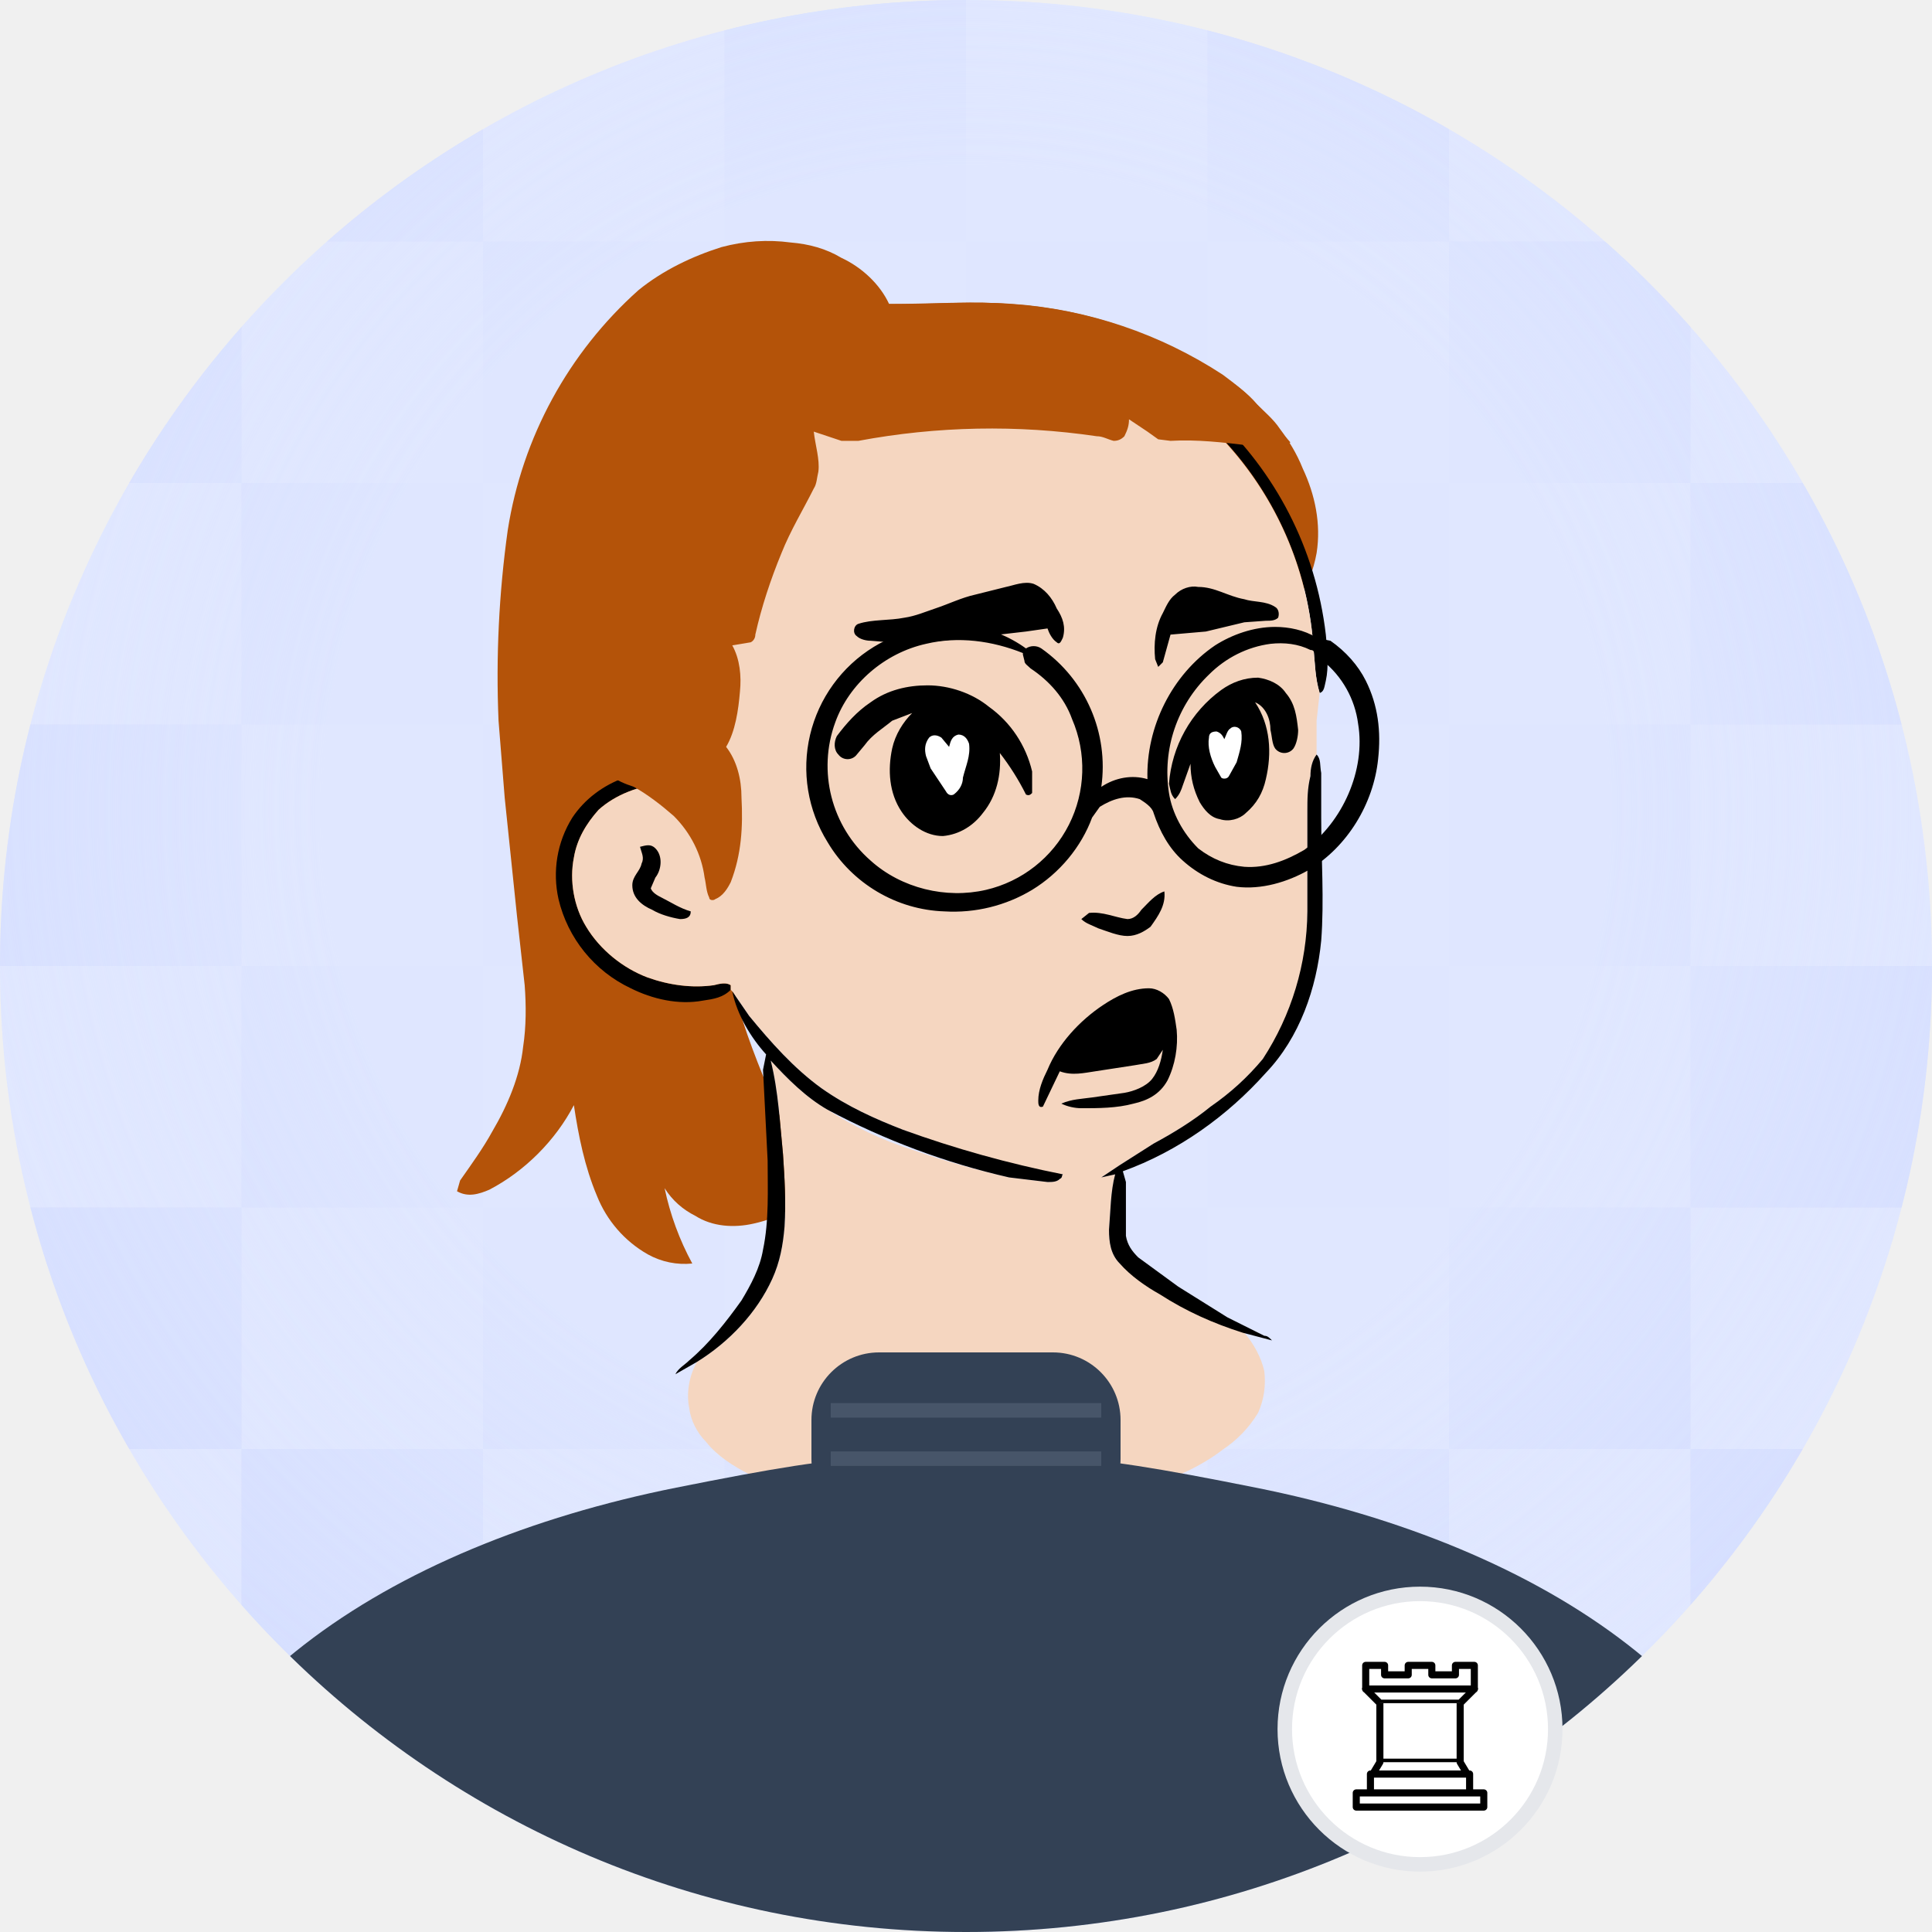
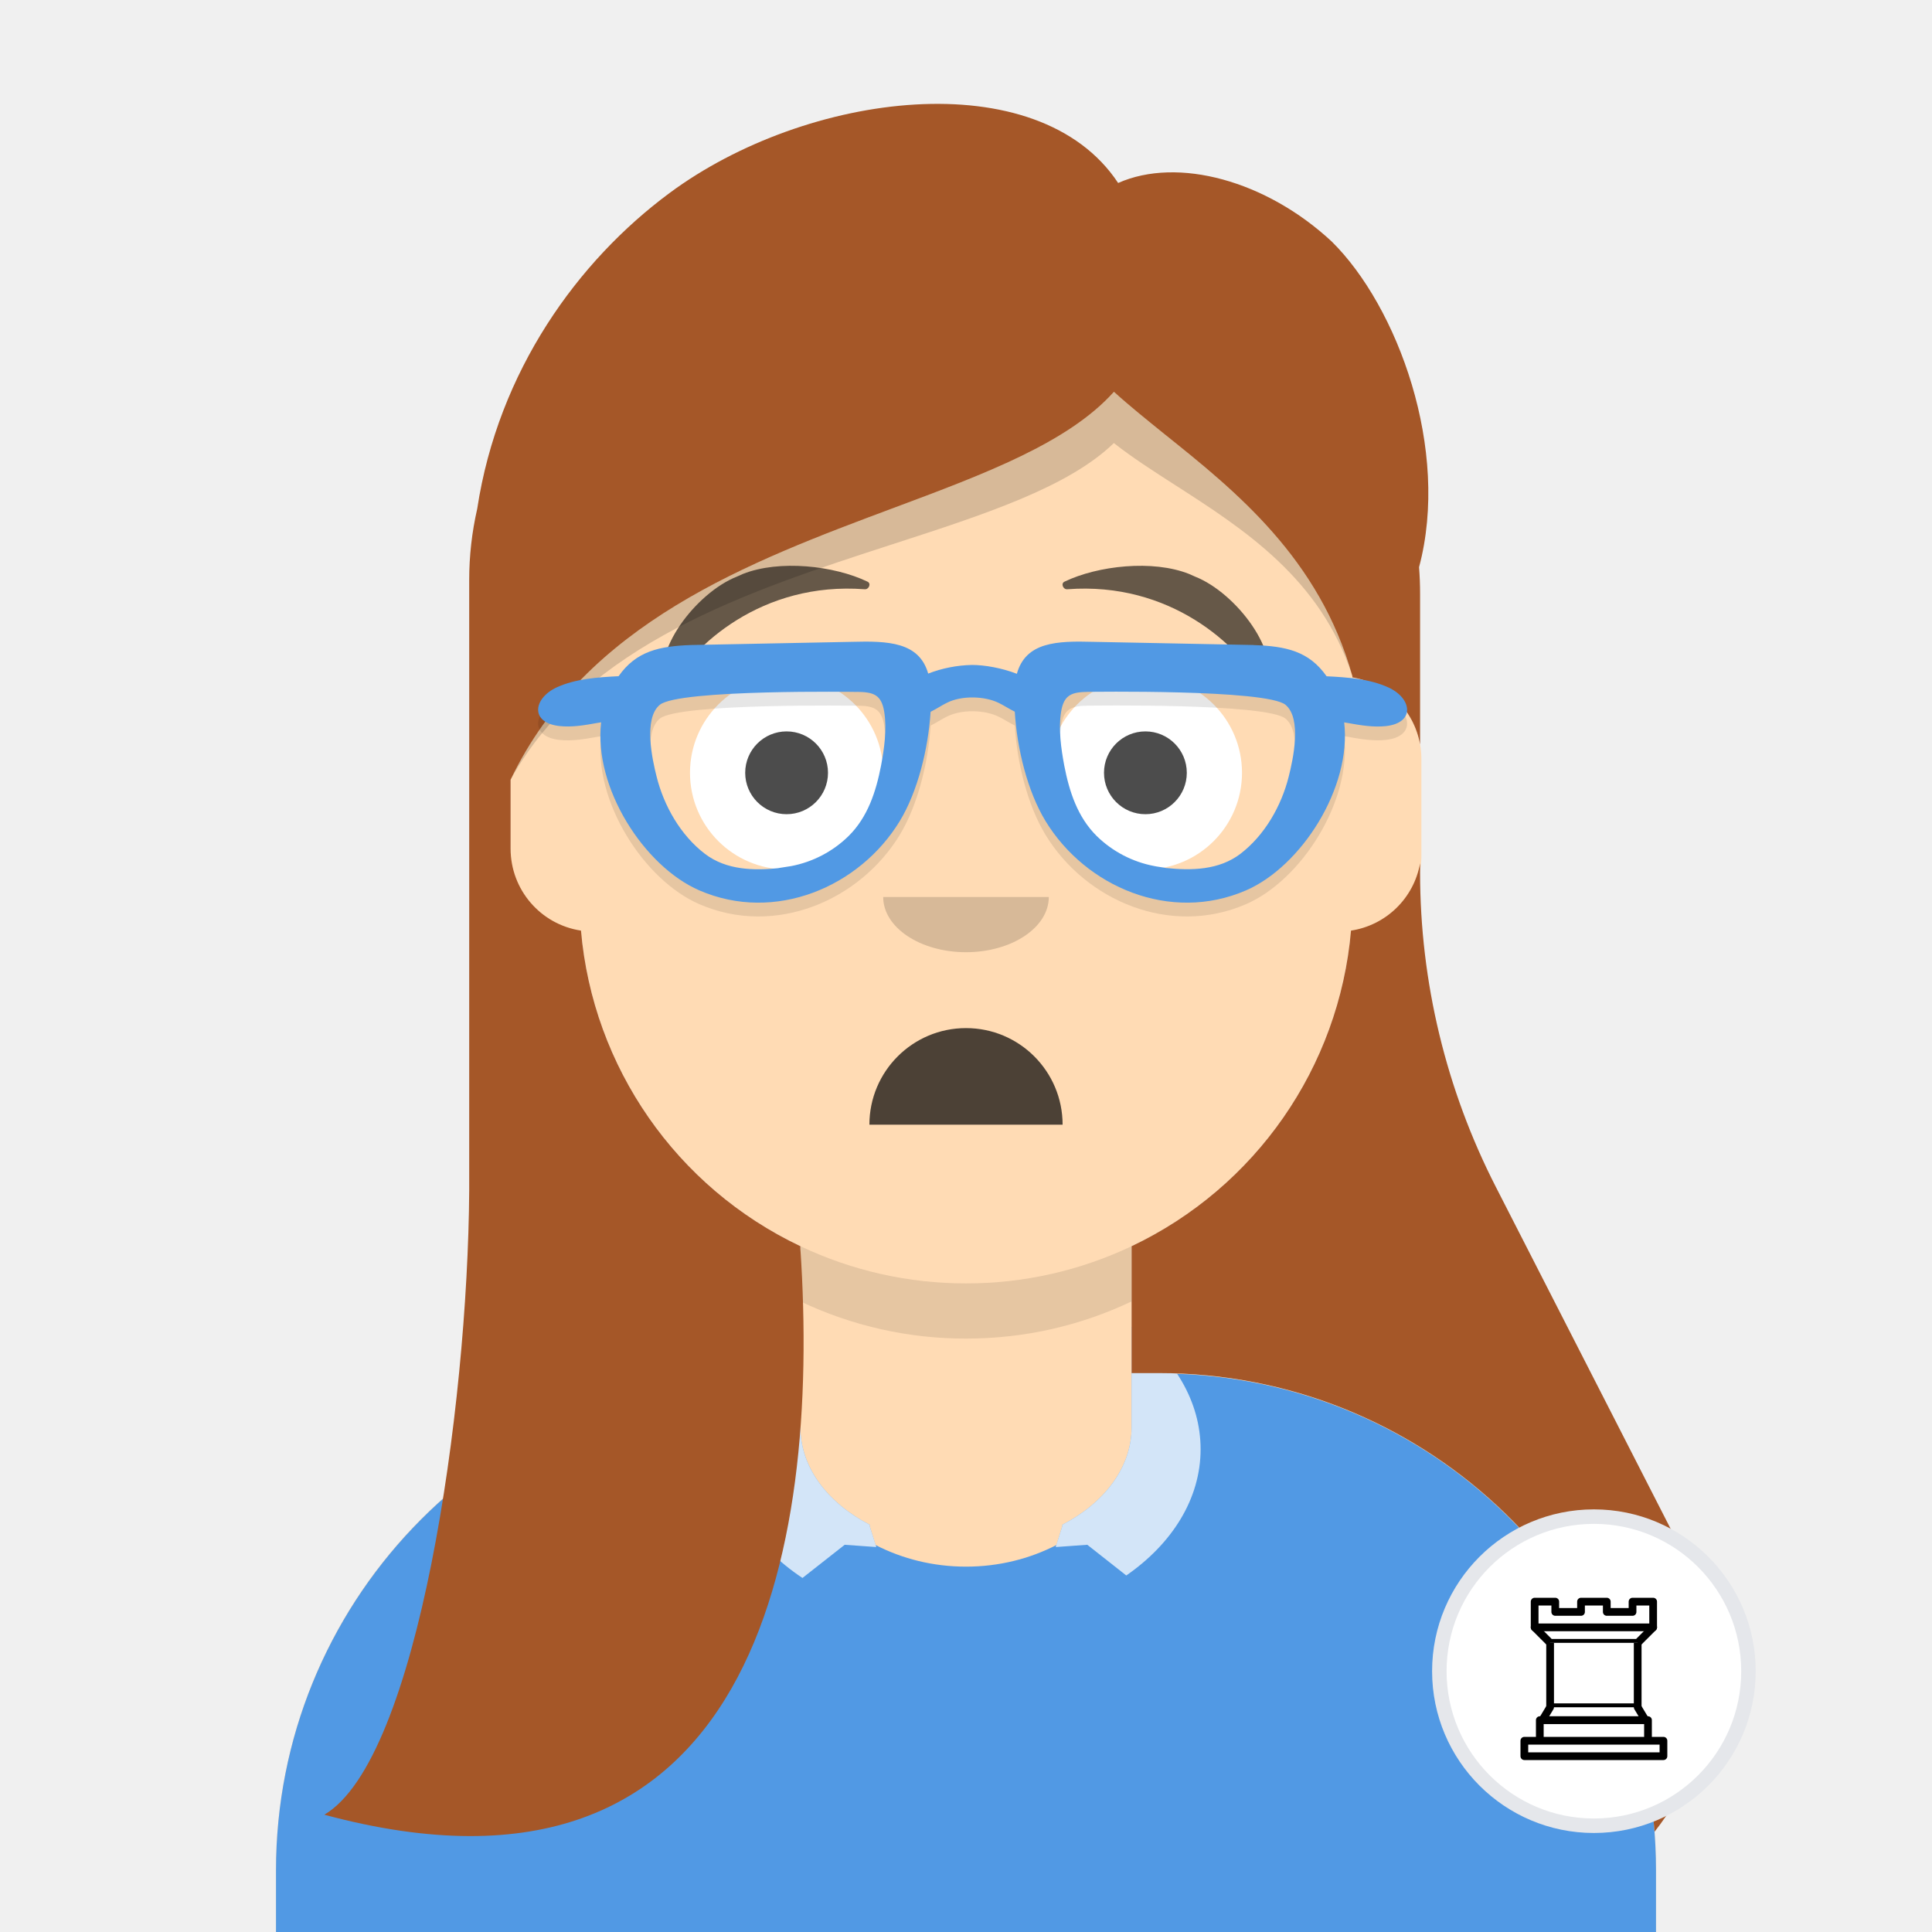
<svg xmlns="http://www.w3.org/2000/svg" viewBox="0 0 200 200" width="200" height="200">
-   <clipPath id="c-mika">
-     <circle cx="100" cy="100" r="100" />
-   </clipPath>
-   <g clip-path="url(#c-mika)">
-     <rect width="200" height="200" fill="#e0e7ff" />
-     <g fill="#c7d2fe" opacity="0.45">
-       <rect x="25" y="0" width="25" height="25" />
-       <rect x="75" y="0" width="25" height="25" />
-       <rect x="125" y="0" width="25" height="25" />
-       <rect x="175" y="0" width="25" height="25" />
-       <rect x="0" y="25" width="25" height="25" />
-       <rect x="50" y="25" width="25" height="25" />
-       <rect x="100" y="25" width="25" height="25" />
-       <rect x="150" y="25" width="25" height="25" />
-       <rect x="25" y="50" width="25" height="25" />
-       <rect x="75" y="50" width="25" height="25" />
-       <rect x="125" y="50" width="25" height="25" />
-       <rect x="175" y="50" width="25" height="25" />
-       <rect x="0" y="75" width="25" height="25" />
-       <rect x="50" y="75" width="25" height="25" />
-       <rect x="100" y="75" width="25" height="25" />
-       <rect x="150" y="75" width="25" height="25" />
-       <rect x="25" y="100" width="25" height="25" />
-       <rect x="75" y="100" width="25" height="25" />
-       <rect x="125" y="100" width="25" height="25" />
-       <rect x="175" y="100" width="25" height="25" />
-       <rect x="0" y="125" width="25" height="25" />
-       <rect x="50" y="125" width="25" height="25" />
-       <rect x="100" y="125" width="25" height="25" />
-       <rect x="150" y="125" width="25" height="25" />
-       <rect x="25" y="150" width="25" height="25" />
-       <rect x="75" y="150" width="25" height="25" />
-       <rect x="125" y="150" width="25" height="25" />
-       <rect x="175" y="150" width="25" height="25" />
-       <rect x="0" y="175" width="25" height="25" />
-       <rect x="50" y="175" width="25" height="25" />
-       <rect x="100" y="175" width="25" height="25" />
-       <rect x="150" y="175" width="25" height="25" />
+   <svg x="0" y="0" width="200" height="200" viewBox="0 0 280 280" fill="none" shape-rendering="auto">
+     <mask id="viewboxMask">
+       <rect width="280" height="280" rx="0" ry="0" x="0" y="0" fill="#fff" />
+     </mask>
+     <g mask="url(#viewboxMask)">
+       <g transform="translate(8)">
+         <path d="M132 36a56 56 0 0 0-56 56v6.17A12 12 0 0 0 66 110v14a12 12 0 0 0 10.3 11.88 56.04 56.04 0 0 0 31.7 44.73v18.4h-4a72 72 0 0 0-72 72v9h200v-9a72 72 0 0 0-72-72h-4v-18.39a56.04 56.04 0 0 0 31.7-44.73A12 12 0 0 0 198 124v-14a12 12 0 0 0-10-11.83V92a56 56 0 0 0-56-56Z" fill="#ffdbb4" />
+         <path d="M108 180.61v8a55.79 55.79 0 0 0 24 5.39c8.59 0 16.73-1.93 24-5.39v-8a55.79 55.79 0 0 1-24 5.39 55.79 55.79 0 0 1-24-5.39Z" fill="#000" fill-opacity=".1" />
+         <g transform="translate(0 170)">
+           <path d="M100.37 29.14a27.6 27.6 0 0 1 7.63-7.57v15.3c0 5.83 3.98 10.98 10.08 14.13l-.08.06.9 2.86c3.89 2 8.35 3.13 13.1 3.13s9.21-1.13 13.1-3.13l.9-2.86-.08-.06c6.1-3.15 10.08-8.3 10.08-14.12v-14.6a27.1 27.1 0 0 1 6.6 6.82 72 72 0 0 1 69.4 71.95V110H32v-8.95a72 72 0 0 1 68.37-71.9Z" fill="#5199e4" />
+           <path d="M108 21.57c-6.77 4.6-11 11.17-11 18.46 0 7.4 4.36 14.05 11.3 18.66l6.12-4.81 4.58.33-1-3.15.08-.06c-6.1-3.15-10.08-8.3-10.08-14.12v-15.3ZM156 36.88c0 5.82-3.98 10.97-10.08 14.12l.08.06-1 3.15 4.58-.33 5.65 4.45c6.63-4.6 10.77-11.1 10.77-18.3 0-6.92-3.82-13.2-10-17.75v14.6Z" fill="#fff" fill-opacity=".75" />
+         </g>
+         <g transform="translate(78 134)">
+           <path fill-rule="evenodd" clip-rule="evenodd" d="M40 29a14 14 0 1 1 28 0" fill="#000" fill-opacity=".7" />
+         </g>
+         <g transform="translate(104 122)">
+           <path fill-rule="evenodd" clip-rule="evenodd" d="M16 8c0 4.42 5.37 8 12 8s12-3.58 12-8" fill="#000" fill-opacity=".16" />
+         </g>
+         <g transform="translate(76 90)">
+           <path d="M44 22a14 14 0 1 1-28 0 14 14 0 0 1 28 0ZM96 22a14 14 0 1 1-28 0 14 14 0 0 1 28 0Z" fill="#fff" />
+           <path d="M36 22a6 6 0 1 1-12 0 6 6 0 0 1 12 0ZM88 22a6 6 0 1 1-12 0 6 6 0 0 1 12 0Z" fill="#000" fill-opacity=".7" />
+         </g>
+         <g transform="translate(76 82)">
+           <path d="m22.77 1.58.9-.4C28.93-.91 36.88-.03 41.73 2.3c.57.27.18 1.15-.4 1.1-14.92-1.14-24.96 8.15-28.37 14.45-.1.18-.41.2-.49.03-2.3-5.32 4.45-13.98 10.3-16.3ZM89.23 1.58l-.9-.4C83.07-.91 75.12-.03 70.27 2.3c-.57.27-.18 1.15.4 1.1 14.92-1.14 24.96 8.15 28.37 14.45.1.18.41.2.49.03 2.3-5.32-4.45-13.98-10.3-16.3Z" fill-rule="evenodd" clip-rule="evenodd" fill="#000" fill-opacity=".6" />
+         </g>
+         <g transform="translate(-1)">
+           <path d="M67 113c10.86-22.7 34.67-31.6 55.44-39.36 13.32-4.97 25.39-9.48 32-16.86 2.22 2.02 4.75 4.05 7.41 6.2C172.06 71.16 184.21 80.91 189 98v.17a12 12 0 0 1 9.81 9.72V86.04c0-1.3-.05-2.57-.15-3.84 4.54-17-3.1-37.78-12.66-47.2-9.48-8.82-22.3-12.32-30.95-8.48C143.45 8.98 109.9 13.24 90 28c-13.22 9.8-24.79 25.72-27.84 45.75A46.18 46.18 0 0 0 61 84.05v88.5c-.2 31.5-7.4 82.49-21 90.45 62.36 16.8 71.93-38.15 69-82v-.39a56.03 56.03 0 0 1-31.8-45.74A12 12 0 0 1 67 123v-10ZM157 180.61a56.03 56.03 0 0 0 31.8-45.74 12 12 0 0 0 10.01-9.76v1.36A100 100 0 0 0 209.78 172l26.95 52.71a37.79 37.79 0 0 1-3.94 40.76A72 72 0 0 0 161 199h-4v-18.39Z" fill="#a55728" />
+           <path d="M67 113c10.86-22.7 34.67-31.6 55.44-39.36 13.32-4.97 25.39-9.48 32-16.86 2.22 2.02 4.75 4.05 7.41 6.2 10.19 8.17 22.3 17.89 27.11 34.9-4.57-14.04-15.75-21.22-25.6-27.55-3.21-2.06-6.28-4.03-8.93-6.12-6.6 6.4-18.67 10.32-32 14.64C101.68 85.58 77.87 93.3 67 113Z" fill="#000" fill-opacity=".16" />
+         </g>
+         <g transform="translate(49 72)" />
+         <g transform="translate(62 42)">
+           <g fill-rule="evenodd" clip-rule="evenodd">
+             <path d="M111.71 53.49c4.67.16 8 .88 10.55 4.52 3.01.15 6.25.37 8.98 1.63 3.39 1.56 3.9 5.1-.36 5.59-1.86.2-3.72-.12-5.55-.45l-.19-.03-.33-.06c1.1 9.46-6.21 20.87-14.23 24.35C99.6 93.8 87.34 88.53 81.53 79c-2.62-4.3-4.14-10.51-4.46-15.86-.42-.2-.83-.44-1.23-.67-.38-.22-.76-.44-1.12-.61-2-.98-5.34-1.1-7.5 0-.35.17-.7.37-1.05.58-.42.25-.86.5-1.3.72C64.53 68.5 63.01 74.7 60.4 79c-5.8 9.53-18.07 14.8-29.05 10.04-8.02-3.48-15.33-14.89-14.23-24.35l-.33.06-.2.03c-1.83.33-3.7.66-5.55.45-4.27-.5-3.74-4.03-.36-5.6 2.72-1.25 5.96-1.47 8.97-1.62 2.55-3.63 5.88-4.36 10.55-4.52l23.29-.46c5.19-.14 9.72 0 11.03 4.6a18.7 18.7 0 0 1 6.35-1.25c1.86 0 4.35.45 6.5 1.28 1.3-4.64 5.83-4.77 11.03-4.63l23.3.46Zm-24.03 6.78c-2.37.03-3.5.42-3.9 2.9-.4 2.5 0 5.31.46 7.78.73 3.77 1.92 7.46 4.71 10.22a16.24 16.24 0 0 0 8.32 4.34c.11.03.54.1.96.16.63.1 1.23.18.71.13l-.1-.01h-.06a47.08 47.08 0 0 1 .16 0c3.73.4 7.72.32 10.82-2.04 3.53-2.7 5.95-6.95 7.01-11.2.63-2.48 1.93-8.42-.46-10.4-2.73-2.28-28.63-1.88-28.63-1.88Zm-33.43 0c2.37.03 3.5.42 3.9 2.9.4 2.5 0 5.32-.46 7.78-.73 3.77-1.92 7.46-4.71 10.22a16.23 16.23 0 0 1-8.32 4.35l-.96.15c-.64.1-1.26.19-.68.13-3.73.4-7.74.32-10.85-2.05-3.53-2.69-5.95-6.95-7.01-11.2-.63-2.48-1.93-8.42.46-10.4 2.73-2.28 28.63-1.87 28.63-1.87Zm-10.93 25.5Z" fill="#000" fill-opacity=".1" />
+             <path d="M111.71 51.49c4.67.16 8 .88 10.55 4.52 3.01.15 6.25.37 8.98 1.63 3.39 1.56 3.9 5.1-.36 5.59-1.86.2-3.72-.12-5.55-.45l-.19-.03-.33-.06c1.1 9.46-6.21 20.87-14.23 24.35C99.6 91.8 87.34 86.53 81.53 77c-2.62-4.3-4.14-10.51-4.46-15.86-.42-.2-.83-.44-1.23-.67-.38-.22-.76-.44-1.12-.61-2-.98-5.34-1.1-7.5 0-.35.17-.7.37-1.05.58-.42.25-.86.5-1.3.72C64.53 66.5 63.01 72.7 60.4 77c-5.8 9.53-18.07 14.8-29.05 10.04-8.02-3.48-15.33-14.89-14.23-24.35-.11 0-.22.03-.33.05l-.2.03c-1.83.33-3.7.66-5.55.45-4.27-.5-3.74-4.03-.36-5.6 2.72-1.25 5.96-1.47 8.97-1.62 2.55-3.63 5.88-4.36 10.55-4.52l23.29-.46c5.19-.14 9.72 0 11.03 4.6a18.7 18.7 0 0 1 6.35-1.25c1.86 0 4.35.45 6.5 1.28 1.3-4.64 5.83-4.77 11.03-4.63l23.3.46Zm-24.03 6.78c-2.37.03-3.5.42-3.9 2.9-.4 2.5 0 5.31.46 7.78.73 3.77 1.92 7.46 4.71 10.22a16.24 16.24 0 0 0 8.32 4.34c.11.03.54.1.96.16.63.1 1.23.18.71.13l-.1-.01h-.06a47.08 47.08 0 0 1 .16 0c3.73.4 7.72.32 10.82-2.04 3.53-2.7 5.95-6.95 7.01-11.2.63-2.48 1.93-8.42-.46-10.4-2.73-2.28-28.63-1.88-28.63-1.88Zm-33.43 0c2.37.03 3.5.42 3.9 2.9.4 2.5 0 5.32-.46 7.78-.73 3.77-1.92 7.46-4.71 10.22a16.23 16.23 0 0 1-8.32 4.35l-.96.15c-.64.1-1.26.19-.68.13-3.73.4-7.74.32-10.85-2.05-3.53-2.69-5.95-6.95-7.01-11.2-.63-2.48-1.93-8.42.46-10.4 2.73-2.28 28.63-1.87 28.63-1.87Zm-10.93 25.5Z" fill="#5199e4" />
+           </g>
+         </g>
+       </g>
    </g>
-     <radialGradient id="v-mika" cx="50%" cy="42%" r="60%">
-       <stop offset="55%" stop-color="#e0e7ff" />
-       <stop offset="100%" stop-color="#e0e7ff" stop-opacity="0" />
-     </radialGradient>
-     <rect width="200" height="200" fill="url(#v-mika)" opacity="0.85" />
-     <svg x="22" y="6" width="156" height="156" viewBox="0 0 980 980" fill="none" shape-rendering="auto">
-       <mask id="viewboxMask">
-         <rect width="980" height="980" rx="0" ry="0" x="0" y="0" fill="#fff" />
-       </mask>
-       <g mask="url(#viewboxMask)">
-         <g transform="translate(10 -60)">
-           <path d="M366 180c12 1 23 4 33 10 13 6 25 17 31 30 27 0 54-2 81 0a287 287 0 0 1 136 46c8 6 16 12 22 19 5 5 11 10 15 16 6 8 11 16 15 26 8 17 12 36 9 55-2 11-6 22-13 30-3 4-9 5-12 1-7-8-13-19-19-28-14-26-27-51-42-76l-16-1c-3 0-5-2-8-5l-11-8c-1 4-2 8-5 11-1 2-4 3-6 3-4-1-7-3-11-3a344 344 0 0 0-103-4 550 550 0 0 0-63 7l-18-6c1 8 4 17 3 26-1 4 0 7-2 10l-13 23-11 24c-6 16-11 32-14 48-1 2-2 5-4 6l-12 2c5 8 5 18 5 28-1 13-2 27-9 38 7 10 10 21 10 33 2 19 0 39-8 56l-7 10c2 23 6 47 13 70 7 24 17 48 27 71l17 36c1 3 3 7 1 10-2 6-6 10-11 14-7 5-15 8-24 10-13 3-27 2-38-5-8-4-15-10-20-18a180 180 0 0 0 18 49c-10 1-20-1-29-6a76 76 0 0 1-33-38c-8-19-12-39-15-59-12 23-32 43-55 55-7 3-14 5-21 1l2-7c7-10 15-21 21-32 10-17 18-36 20-55 2-13 2-27 1-40l-5-45-8-77-4-50a685 685 0 0 1 6-124 264 264 0 0 1 85-156c16-13 35-22 54-28 15-4 30-5 45-3Z" fill="#b45309" />
-           <path d="M495 231a231 231 0 0 1 219 204c1 10 2 21 0 30-1 4-1 7-4 8-3-10-3-19-4-29a220 220 0 0 0-239-205c-42 4-83 19-117 44l-17 13a221 221 0 0 0-78 164c0 23 7 43 15 64h17c3 1 4 4 2 6l-6 2c-15 1-31 7-42 17-8 9-14 19-16 31-3 15 0 32 8 45 9 15 24 27 40 33 14 5 29 7 43 5 4-1 8-2 11 0v3c-5 5-11 6-18 7-16 3-33-1-47-8a86 86 0 0 1-47-58c-4-18-1-37 9-53 8-12 20-21 34-26-7-14-10-28-12-43-2-18-2-35 0-53 1-13 4-25 8-38a227 227 0 0 1 99-122c41-28 92-43 142-41Z" fill="#000" />
-           <path d="M535 244a220 220 0 0 1 171 200c1 10 1 19 4 29l-2 18v22c-3 4-4 9-4 14-2 8-2 15-2 23v65c0 21-3 42-11 61-4 13-10 24-18 35-10 12-21 22-34 31-11 9-24 17-37 24l-22 14-12 8 9-2c-3 11-3 24-4 36 0 8 1 16 7 22a235 235 0 0 0 81 45c6 7 11 16 13 25 1 9 0 18-4 27-6 10-14 18-23 24-13 10-28 17-43 22a417 417 0 0 1-217 11c-16-3-33-9-48-17-10-5-21-12-28-21-6-6-10-14-11-22-2-10 0-21 5-30 21-13 39-32 49-54 5-11 7-22 8-34 1-16 0-32-1-47-2-20-3-41-8-61 11 12 23 24 37 32 17 11 36 20 55 26 20 7 41 13 63 18l25 3c3 0 6 0 8-2 2-1 1-2 2-3l-17-2c-29-7-58-16-87-27-18-7-36-15-53-27-18-13-33-30-47-47l-11-16-1-1v-3c-3-2-7-1-11 0-14 2-29 0-43-5-16-6-31-18-40-33-8-13-11-30-8-45 2-12 8-22 16-31 11-10 27-16 42-17l6-2c2-2 1-5-2-6h-17c-8-21-15-41-15-64-1-14 2-27 5-41a221 221 0 0 1 73-123l17-13a230 230 0 0 1 185-39Z" fill="#f5d6c0" />
-           <path d="M708 513c3 3 2 7 3 12v29c0 26 2 54 0 80-3 31-14 63-36 86-25 28-57 51-93 64l2 7v35c1 6 4 10 8 14l26 19 32 20 24 12c2 0 3 1 5 3l-19-5c-19-6-37-14-54-25-9-5-19-12-26-20-6-6-7-14-7-22 1-12 1-25 4-36l-9 2 12-8 22-14c13-7 26-15 37-24 13-9 24-19 34-31a178 178 0 0 0 29-96v-65c0-8 0-15 2-23 0-5 1-10 4-14ZM278 574c5 5 4 14 0 19l-3 7c1 3 5 5 7 6 6 3 12 7 19 9 0 4-3 5-7 5-6-1-13-3-18-6-7-3-13-8-13-16 0-6 5-9 6-14 2-4 0-7-1-11 4-1 7-2 10 1ZM328 667l11 16c14 17 29 34 47 47 17 12 35 20 53 27a714 714 0 0 0 104 29c-1 1 0 2-2 3-2 2-5 2-8 2l-25-3a478 478 0 0 1-118-44c-14-8-26-20-37-32 5 20 6 41 8 61 1 15 2 31 1 47-1 12-3 23-8 34-10 22-28 41-49 54l-14 8c2-4 6-6 9-9 13-11 24-25 34-39 6-10 12-21 14-33 4-19 3-39 3-58l-3-59 2-10c-10-11-19-26-22-41Z" fill="#000" />
-           <path d="M670 463c7 1 14 4 18 10 6 7 7 15 8 24 0 4-1 9-3 12-3 4-9 4-12 0-2-3-2-8-3-12 0-7-3-15-10-18 10 15 11 33 7 50-2 9-6 16-13 22-4 4-11 6-17 4-6-1-10-6-13-11-4-8-6-16-6-25l-5 14c-1 3-2 6-5 9-3-3-3-6-4-10a83 83 0 0 1 34-61c7-5 15-8 24-8ZM455 468c14 0 29 5 40 14 14 10 24 25 28 42v14c-1 1-2 2-4 1a163 163 0 0 0-17-27c1 14-2 28-11 39-6 8-15 14-26 15-11 0-21-7-27-16-8-12-9-27-6-41 2-9 7-17 13-23l-13 5c-6 5-13 9-18 16l-5 6c-3 4-9 4-12 0-3-3-3-8-1-12 6-8 13-16 22-22 11-8 24-11 37-11Z" fill="#000000" />
-           <path d="M659 498c1 7-1 13-3 20l-5 9c-1 2-4 2-5 1l-4-7c-3-6-5-13-4-19 0-3 2-4 5-4 3 1 4 3 5 5 1-2 2-6 4-7 2-2 6-1 7 2ZM475 500c4 0 6 3 7 6 1 8-2 14-4 22 0 4-2 8-6 11-2 1-4 0-5-2l-10-15-3-8c-1-4-1-8 2-12 2-2 5-2 8 0l5 6c1-4 2-7 6-8Z" fill="#fff" />
-           <path d="M524 402c7 3 12 9 15 16 4 6 6 12 4 19-1 2-2 5-4 3-3-2-5-6-6-9l-14 2-26 3-39 4c-12 1-24 0-36-1-3 0-7-1-9-3-3-2-2-7 1-8 9-3 20-2 30-4 7-1 14-4 20-6 9-3 17-7 26-9l20-5c5-1 12-4 18-2ZM631 404c11 0 19 6 30 8 6 2 14 1 20 5 2 1 3 4 2 7-2 2-5 2-8 2l-14 1-25 6-23 2-5 18-3 3-2-5c-1-10 0-21 5-30 2-4 4-9 8-12 4-4 10-6 15-5Z" fill="#000000" />
-           <path d="M609 602c1 9-4 16-9 23-4 3-9 6-15 6s-13-3-19-5c-4-2-8-3-11-6l5-4c9-1 17 3 25 4 4 0 7-3 9-6 5-5 9-10 15-12Z" fill="#000000" />
-           <path d="M599 665c5 0 10 3 13 7 3 6 4 13 5 20 1 11-1 23-6 33-5 9-13 13-22 15-11 3-23 3-34 3-4 0-9-1-13-3 7-3 13-3 20-4l21-3c6-1 14-4 18-9s6-12 7-19l-4 6c-4 3-9 3-14 4l-26 4c-7 1-15 3-23 0l-11 23c-3 1-3-2-3-4 0-7 3-14 6-20 7-17 21-32 36-42 9-6 19-11 30-11Z" fill="#000000" />
-           <path fill-rule="evenodd" clip-rule="evenodd" d="M482 429c13 2 26 7 37 15 3-2 7-2 10 0a94 94 0 0 1 39 90c9-6 20-8 30-5-1-34 16-68 44-87 11-7 25-12 39-12 9 0 19 2 27 7l4 1 5 1c10 7 18 16 23 26 8 16 10 33 8 51-3 29-20 57-45 72-14 8-31 13-47 11-13-2-25-8-35-17-9-8-15-19-19-31-1-4-6-7-9-9-9-3-18 0-26 5l-5 7c-7 19-21 36-39 47a99 99 0 0 1-57 14c-31-1-60-18-76-45a92 92 0 0 1 30-127c18-11 41-16 62-14Zm35 19 1 4c0 2 2 3 4 5 12 8 22 19 27 33a81 81 0 0 1-56 111c-26 6-55-1-75-19a82 82 0 0 1-23-90c9-25 32-45 59-51 21-5 43-2 63 6v1Zm190-1c-1-1-1-2-3-2-8-4-17-5-26-4-15 2-29 9-40 20a88 88 0 0 0-26 77c2 13 9 26 19 36 9 7 19 11 30 12 14 1 27-4 39-11 25-18 40-52 35-82a63 63 0 0 0-23-41l-4-3-1-2Z" fill="#000000" />
-           <path d="M508 220a271 271 0 0 1 97 24c14 7 29 14 42 23 8 5 16 11 22 18l22 25c-9 4-18 3-27 2-17-2-34-4-51-3l-8-1-7-5-12-8c0 4-1 7-3 11-2 2-4 3-7 3-4-1-7-3-11-3a470 470 0 0 0-155 3h-11l-18-6c1 9 4 18 3 26-1 4-1 8-3 11-7 14-15 27-21 42-7 17-13 35-17 53 0 2-1 4-3 5l-12 2c5 9 6 20 5 30-1 12-3 26-9 36 7 9 10 21 10 33 1 19 0 37-7 55-2 4-5 9-10 11-1 1-4 1-4-1-2-4-2-9-3-13-2-15-9-29-20-40-8-7-17-14-26-19-6-2-11-4-16-8l-6-8c-12-32-16-67-12-101a285 285 0 0 1 37-113c10-16 22-30 35-43 10-9 20-17 31-23l14-5 32-11 19-2h43c23 0 44-2 67 0Z" fill="#b45309" />
-         </g>
-         <g transform="translate(10 -60)" />
-       </g>
-     </svg>
-     <path d="M14 200 C16 176 40 160 70 154 C80 152 86 151 90 151 L110 151 C114 151 120 152 130 154 C160 160 184 176 186 200 Z" fill="#334155" />
-     <rect x="84" y="140" width="32" height="18" rx="7" fill="#334155" />
-     <path d="M86 146 H114 M86 151 H114" stroke="#475569" stroke-width="1.5" />
-   </g>
-   <g transform="translate(134 166)">
-     <circle cx="13" cy="13" r="14" fill="#fff" stroke="#e5e7eb" stroke-width="1.5" />
-     <svg x="2" y="2" width="22" height="22" style="color-scheme:light only" viewBox="0 0 45 45">
+   </svg>
+   <g transform="translate(150 158)">
+     <circle cx="15" cy="15" r="16" fill="#fff" stroke="#e5e7eb" stroke-width="1.5" />
+     <svg x="3" y="3" width="24" height="24" style="color-scheme:light only" viewBox="0 0 45 45">
      <g fill="#fff" fill-rule="evenodd" stroke="#000" stroke-linecap="round" stroke-linejoin="round" stroke-width="1.5">
        <path stroke-linecap="butt" d="M9 39h27v-3H9zm3-3v-4h21v4zm-1-22V9h4v2h5V9h5v2h5V9h4v5" />
        <path d="m34 14-3 3H14l-3-3" />
        <path stroke-linecap="butt" stroke-linejoin="miter" d="M31 17v12.5H14V17" />
        <path d="m31 29.5 1.5 2.5h-20l1.5-2.5" />
        <path fill="none" stroke-linejoin="miter" d="M11 14h23" />
      </g>
    </svg>
  </g>
</svg>
